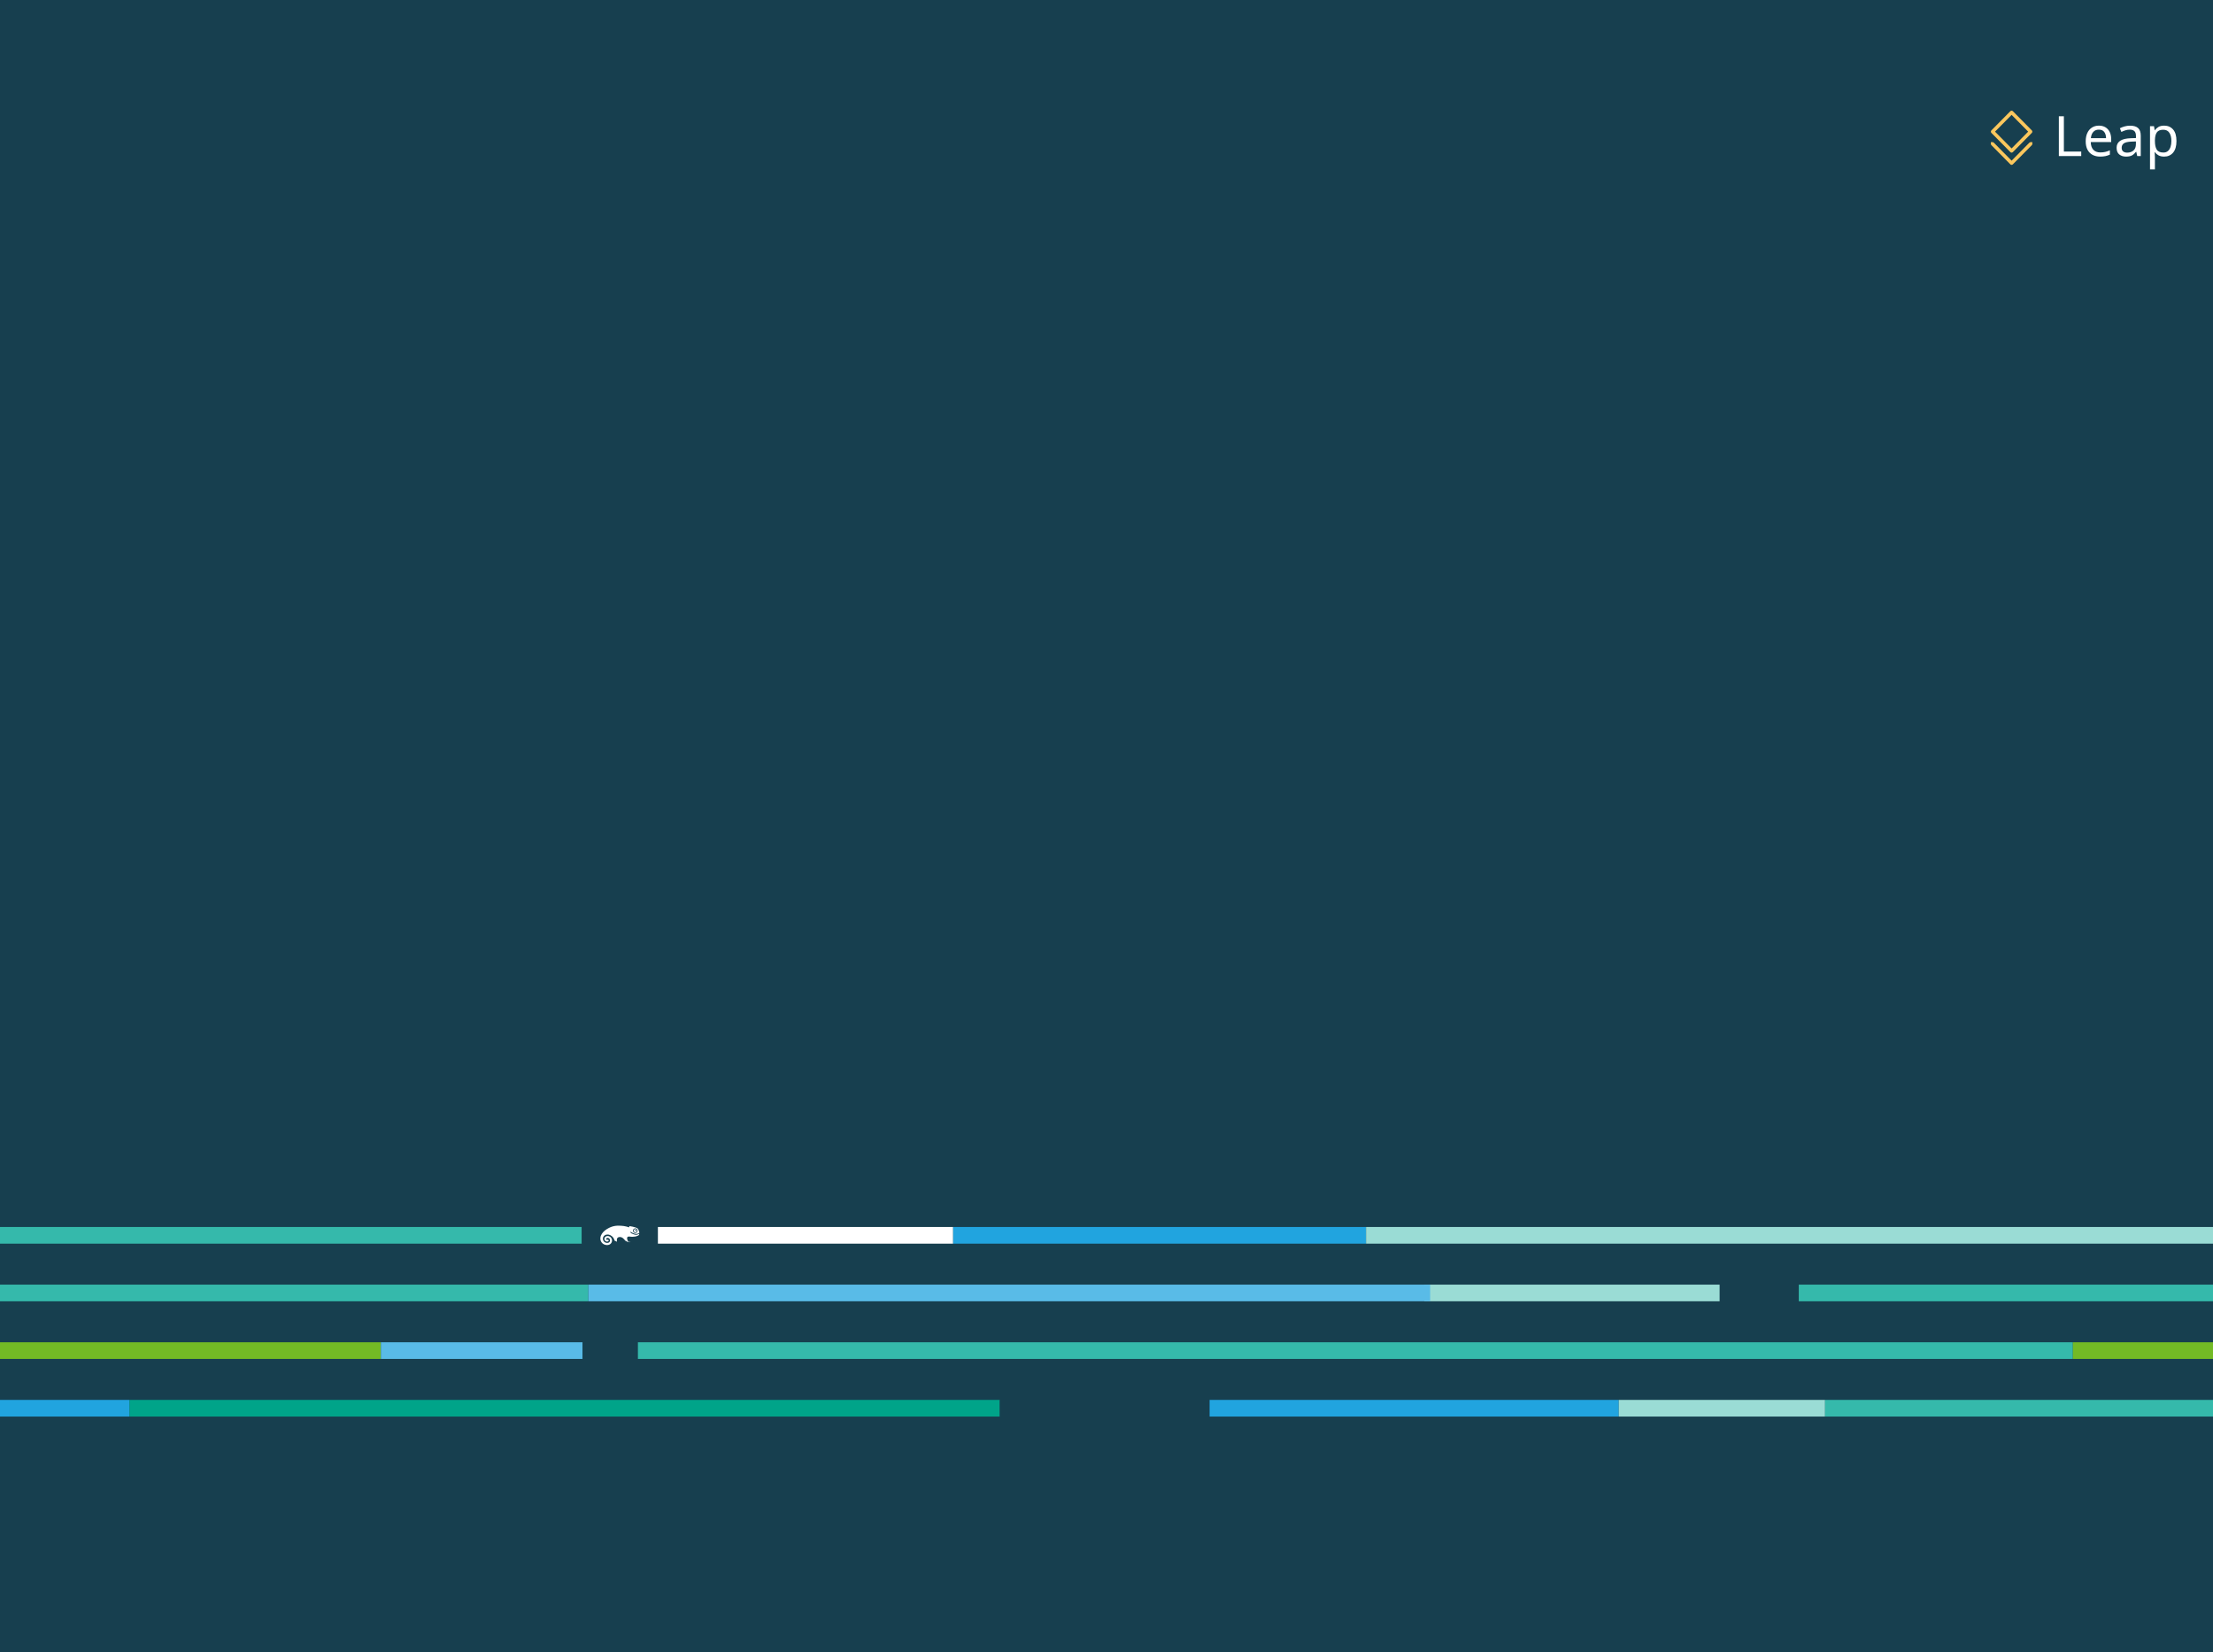
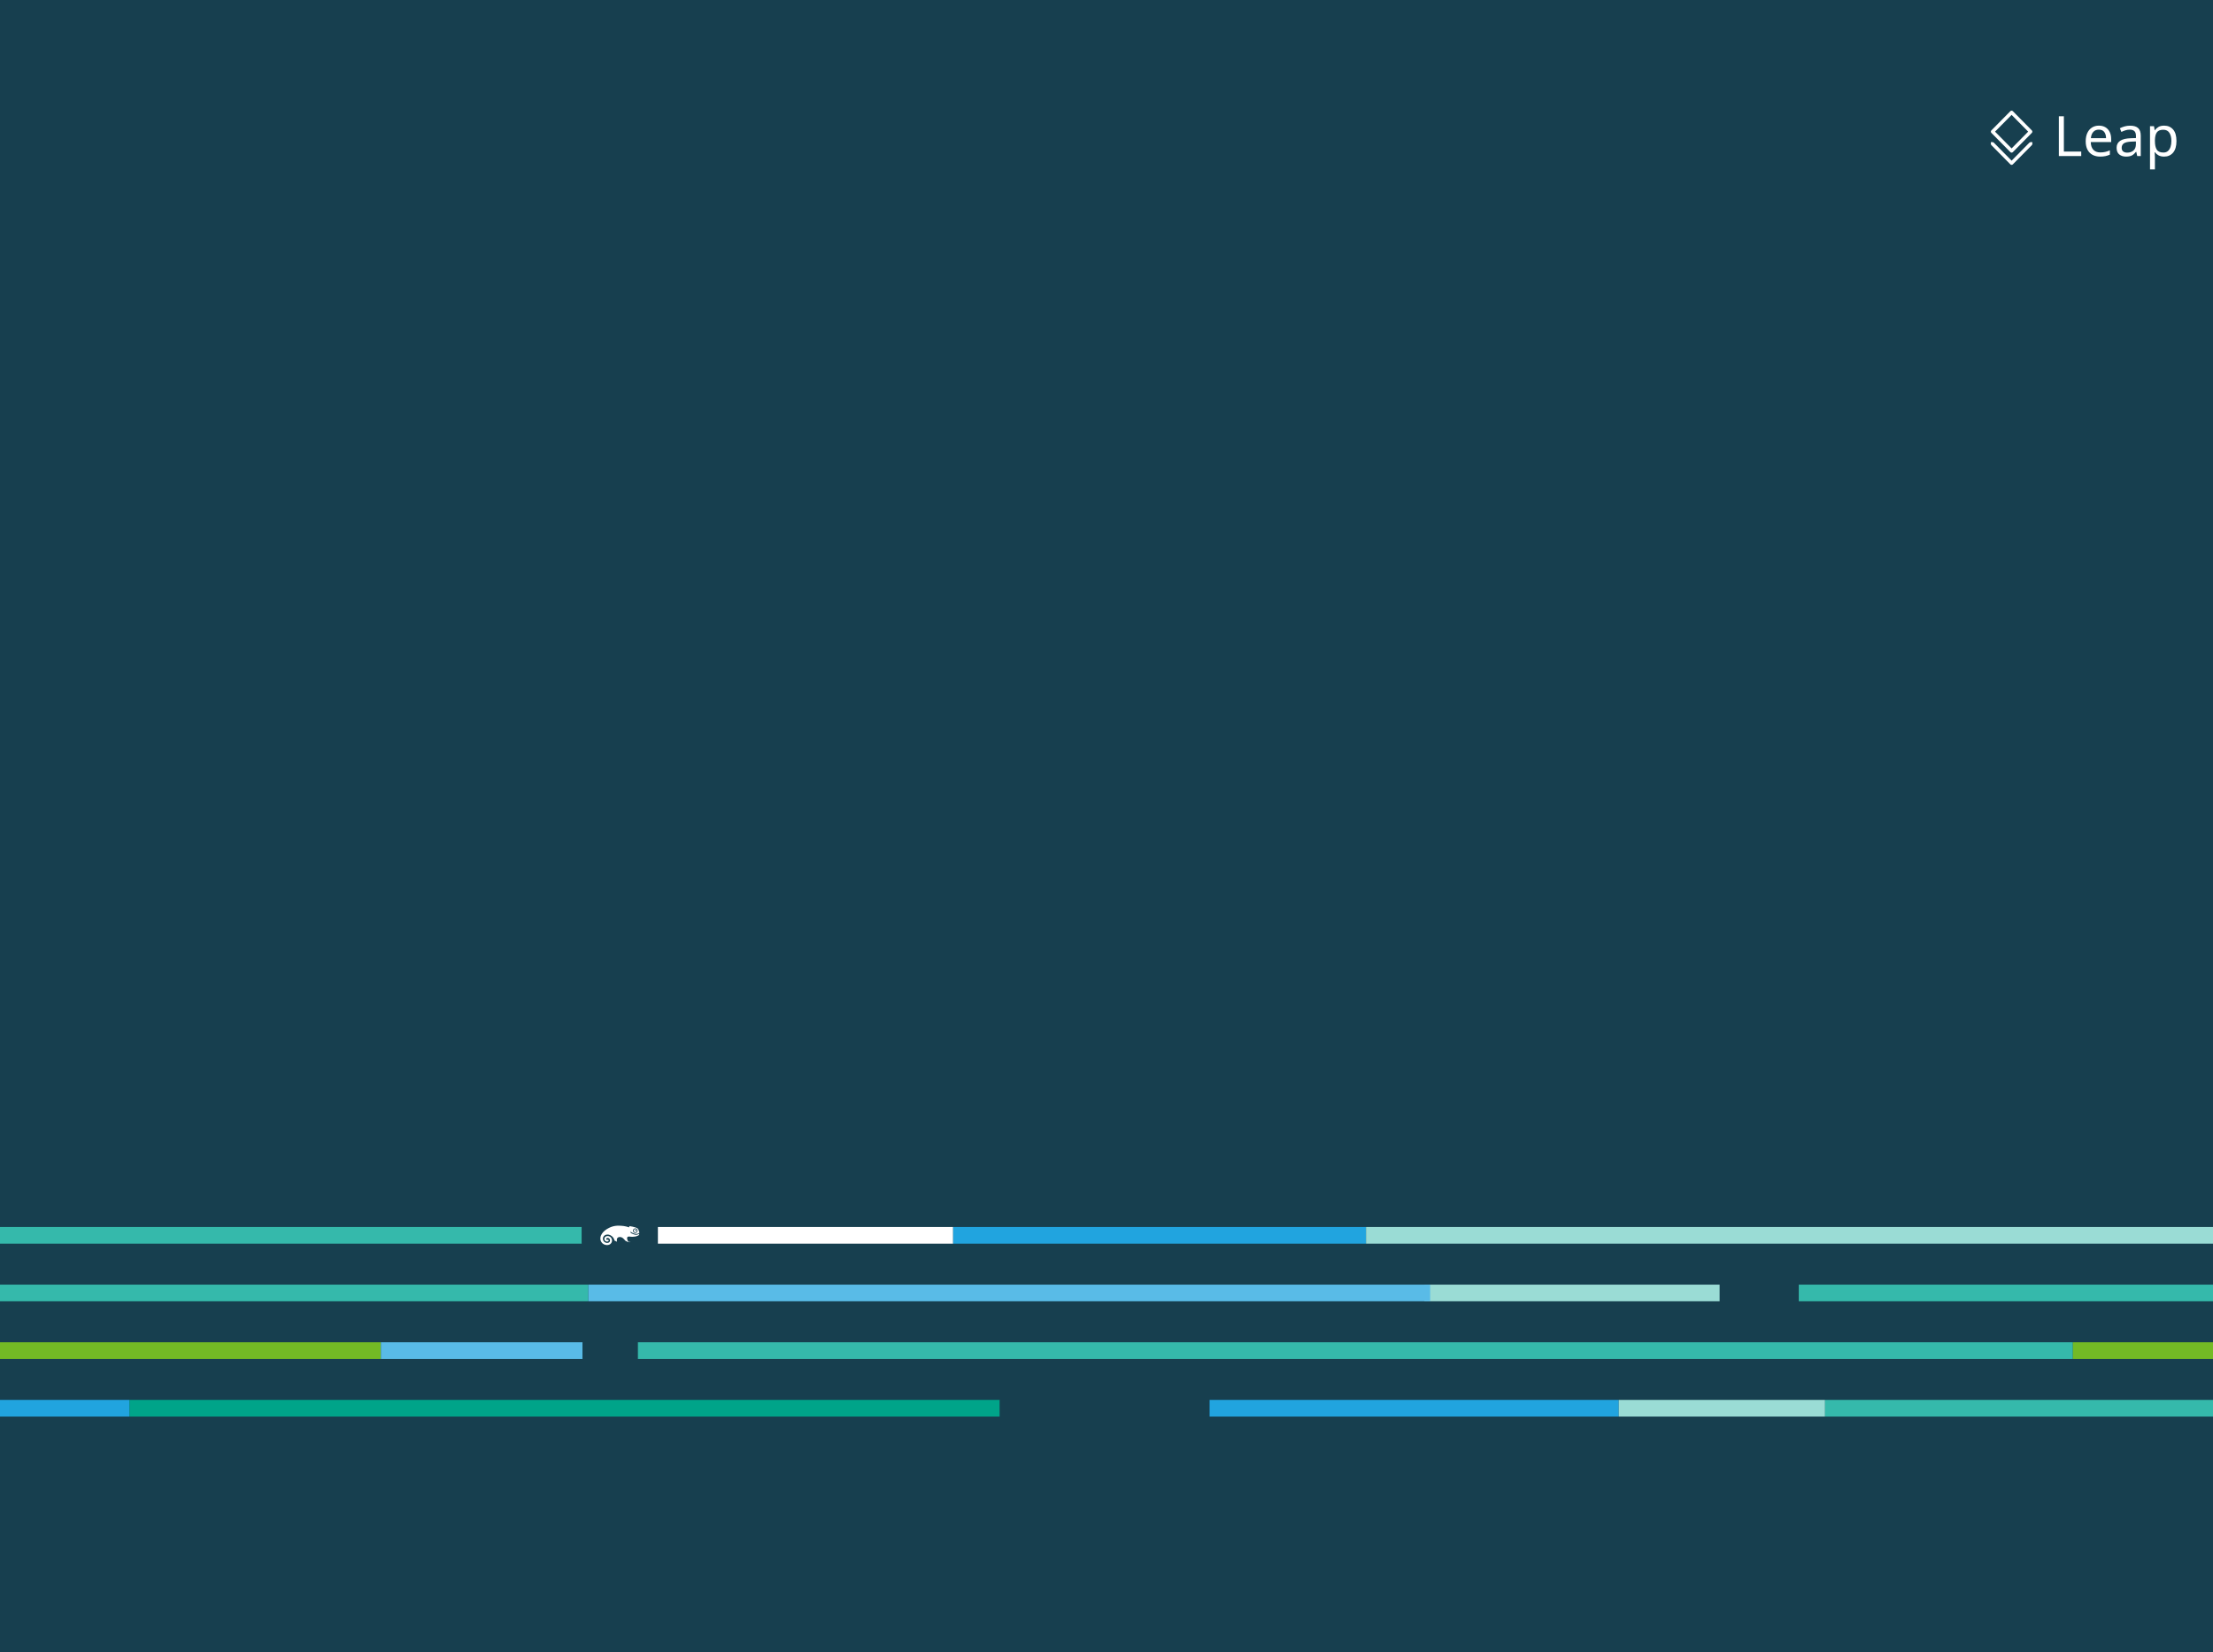
<svg xmlns="http://www.w3.org/2000/svg" width="1600" height="1194" viewBox="0 0 1600 1194" version="1.1" id="SVGRoot">
  <defs id="defs10" />
  <g id="layer1">
    <path id="rect25" style="fill:#173f4f;fill-opacity:1;stroke-width:0.962" d="M 0,0 H 1600 V 1200 H 0 Z" />
    <rect style="fill:#35b9ab;fill-opacity:1;stroke-width:0.845" id="rect859" width="420.63" height="12.037" x="0" y="887" />
    <rect style="fill:#173f4f;fill-opacity:1;stroke-width:1.135" id="rect865" width="55.027" height="12.037" x="420.63" y="887" />
    <rect style="fill:#ffffff;fill-opacity:1;stroke-width:1.992" id="rect869" width="213.438" height="12.037" x="475.664" y="887" />
    <rect style="fill:#21a4df;fill-opacity:1;stroke-width:1.82" id="rect873" width="298.48" height="12.037" x="689.164" y="887" />
    <rect style="fill:#9adcd5;fill-opacity:1;stroke-width:0.7" id="rect877" width="612.356" height="12.037" x="987.644" y="887" />
    <rect style="fill:#35b9ab;fill-opacity:1;stroke-width:0.849" id="rect859-3" width="425.374" height="12.037" x="0" y="928.667" />
    <rect style="fill:#173f4f;fill-opacity:1;stroke-width:1.135" id="rect865-6" width="55.027" height="12.037" x="1262.873" y="928.667" />
    <rect style="fill:#9adcd5;fill-opacity:1;stroke-width:1.992" id="rect869-7" width="213.438" height="12.037" x="1029.839" y="928.667" />
    <rect style="fill:#35b9ab;fill-opacity:1;stroke-width:1.823" id="rect873-5" width="299.473" height="12.037" x="1300.527" y="928.667" />
    <rect style="fill:#59bbe7;fill-opacity:1;stroke-width:0.698" id="rect877-3" width="608.632" height="12.037" x="425.374" y="928.667" />
    <rect style="fill:#73ba25;fill-opacity:1;stroke-width:0.672" id="rect932" width="275.374" height="12.037" x="0" y="970.333" />
    <rect style="fill:#59bbe7;fill-opacity:1;stroke-width:0.791" id="rect937" width="145.833" height="12.037" x="275.374" y="970.333" />
    <rect style="fill:#173f4f;fill-opacity:1;stroke-width:0.804" id="rect957" width="40" height="12.037" x="421.207" y="970.333" />
    <rect style="fill:#35b9ab;fill-opacity:1;stroke-width:3.724" id="rect961" width="1037.5" height="12.037" x="461.207" y="970.333" />
    <rect style="fill:#73ba25;fill-opacity:1;stroke-width:0.885" id="rect965" width="101.293" height="12.037" x="1498.707" y="970.333" />
    <rect style="fill:#21a4df;fill-opacity:1;stroke-width:0.799" id="rect976" width="93.756" height="12.037" x="0" y="1012" />
    <rect style="fill:#00a489;fill-opacity:1;stroke-width:0.705" id="rect980" width="629.167" height="12.037" x="93.707" y="1012" />
    <rect style="fill:#173f4f;fill-opacity:1;stroke-width:0.784" id="rect984" width="151.667" height="12.037" x="722.874" y="1012" />
    <rect style="fill:#21a4df;fill-opacity:1;stroke-width:0.579" id="rect992" width="295.833" height="12.037" x="874.54" y="1012" />
    <rect style="fill:#9adcd5;fill-opacity:1;stroke-width:0.587" id="rect996" width="149.167" height="12.037" x="1170.373" y="1012" />
    <rect style="fill:#35b9ab;fill-opacity:1;stroke-width:0.822" id="rect998" width="280.46" height="12.037" x="1319.54" y="1012" />
    <g transform="matrix(0.0941817,0,0,0.0941817,410.0408,844.4088)" fill="#73ba25" id="g64" style="fill:#ffffff">
      <path id="Geeko" d="m 523.71,467.88 c -3.311,-0.119 -6.451,1.051 -8.85,3.301 -2.399,2.25 -3.815,5.298 -3.915,8.599 -0.23,6.821 5.111,12.559 11.916,12.81 3.309,0.1 6.465,-1.07 8.878,-3.32 2.41,-2.261 3.795,-5.311 3.901,-8.599 0.23,-6.819 -5.109,-12.549 -11.93,-12.791 z m 2.021,13.512 c -3.031,0 -5.479,-1.64 -5.479,-3.65 0,-2.029 2.448,-3.66 5.479,-3.66 3.031,0 5.486,1.631 5.486,3.66 0,2.01 -2.457,3.65 -5.486,3.65 z m 28.798,14.729 c 0.089,-0.069 0.295,-0.251 0.268,-0.419 -0.685,-4.279 -7.059,-25.029 -11.884,-30.019 -1.329,-1.359 -2.394,-2.699 -4.55,-3.96 -17.454,-10.171 -58.863,-16.309 -60.803,-16.59 0,0 -0.195,-0.041 -0.33,0.091 -0.105,0.102 -0.125,0.3 -0.125,0.3 0,0 -0.16,8.58 -0.184,9.539 -4.229,-1.421 -34.972,-11.351 -63.791,-12.351 -24.44,-0.859 -60.033,-4.02 -107.2,24.98 l -1.394,0.868 c -22.19,13.841 -37.51,30.91 -45.518,50.739 -2.512,6.24 -5.889,20.32 -2.541,33.569 1.442,5.791 4.13,11.61 7.756,16.819 8.194,11.77 21.944,19.58 36.749,20.899 20.904,1.87 36.733,-7.519 42.363,-25.099 3.871,-12.13 0,-29.928 -14.839,-39.007 -12.07,-7.391 -25.049,-5.711 -32.578,-0.73 -6.531,4.33 -10.23,11.06 -10.165,18.451 0.151,13.11 11.444,20.078 19.564,20.099 2.359,0 4.728,-0.41 7.399,-1.28 0.951,-0.289 1.845,-0.649 2.831,-1.259 l 0.309,-0.181 0.195,-0.13 -0.065,0.039 c 1.85,-1.261 2.964,-3.311 2.964,-5.511 0,-0.6 -0.084,-1.208 -0.256,-1.821 -0.959,-3.32 -4.239,-5.328 -7.638,-4.709 l -0.46,0.109 -0.621,0.189 -0.901,0.31 c -1.87,0.46 -3.269,0.5 -3.569,0.51 -0.951,-0.061 -5.625,-1.461 -5.625,-6.58 v -0.07 c 0,-1.88 0.754,-3.199 1.17,-3.92 1.454,-2.28 5.435,-4.518 10.814,-4.05 7.059,0.61 12.149,4.23 15.52,11.06 3.129,6.349 2.31,14.159 -2.11,19.88 -4.39,5.668 -12.205,8.078 -22.598,6.959 -10.481,-1.159 -19.34,-7.191 -24.303,-16.579 -4.856,-9.178 -5.121,-20.059 -0.686,-28.418 10.609,-20.029 30.649,-19.82 41.637,-17.921 16.26,2.82 34.758,17.819 41.319,35.138 1.059,2.761 1.599,4.949 2.071,6.95 l 0.709,2.99 18.37,8.969 c 0.395,0.193 0.528,0.258 0.686,0.14 0.189,-0.141 0.081,-0.53 0.081,-0.53 -0.114,-0.41 -0.381,-0.789 -0.805,-5.93 -0.349,-4.562 -1.059,-17.051 5.228,-23.24 2.441,-2.419 6.161,-4.578 9.099,-5.269 12.04,-2.941 26.159,-0.912 39.507,14.539 6.91,7.98 10.279,11.619 11.97,13.249 0,0 0.385,0.363 0.589,0.531 0.223,0.183 0.369,0.338 0.695,0.519 0.558,0.31 22.954,10.621 22.954,10.621 0,0 0.265,0.132 0.461,-0.11 0.194,-0.24 0.01,-0.479 0.01,-0.479 -0.149,-0.17 -14.199,-18.328 -11.698,-33.279 1.97,-11.909 11.447,-10.83 24.558,-9.35 4.279,0.5 9.152,1.059 14.196,1.172 14.084,0.089 29.254,-2.511 38.604,-6.601 6.049,-2.629 9.909,-4.379 12.328,-6.579 0.87,-0.721 1.321,-1.891 1.791,-3.15 l 0.33,-0.831 c 0.391,-1.021 0.966,-3.171 1.219,-4.35 0.102,-0.519 0.221,-1.027 -0.209,-1.359 -0.393,-0.303 -1.294,0.24 -1.294,0.24 -4.106,2.471 -14.369,7.151 -23.965,7.35 -11.914,0.24 -36.054,-12.061 -38.555,-13.36 -1.674,-3.986 -3.346,-7.972 -5.044,-11.948 17.27,11.379 31.594,17.668 42.559,18.638 12.207,1.087 21.723,-5.572 25.853,-8.343 0.541,-0.359 1.08,-0.762 1.576,-1.149 z m -48.992,-16.369 c 0.175,-4.73 2.155,-9.12 5.614,-12.34 3.46,-3.231 7.975,-4.9 12.708,-4.749 9.76,0.349 17.43,8.589 17.095,18.338 -0.184,4.73 -2.164,9.12 -5.614,12.33 -3.46,3.25 -7.964,4.92 -12.719,4.76 -9.75,-0.36 -17.411,-8.58 -17.084,-18.338 z" clip-rule="evenodd" fill-rule="evenodd" style="fill:#ffffff" />
      <g transform="matrix(1.7539,0,0,1.7539,-692,-166.47)" id="g62" style="fill:#ffffff">
        <path d="m 667.46,415.23 c 1.218,0 2.188,0.99 2.188,2.229 0,1.257 -0.971,2.237 -2.198,2.237 -1.218,0 -2.208,-0.98 -2.208,-2.237 0,-1.238 0.99,-2.229 2.208,-2.229 z m -0.01,0.346 c -0.98,0 -1.782,0.842 -1.782,1.882 0,1.06 0.802,1.891 1.792,1.891 0.99,0.011 1.782,-0.831 1.782,-1.881 0,-1.05 -0.792,-1.892 -1.782,-1.892 z m -0.416,3.179 h -0.396 v -2.485 c 0.208,-0.03 0.406,-0.06 0.703,-0.06 0.377,0 0.624,0.079 0.772,0.188 0.149,0.108 0.229,0.276 0.229,0.515 0,0.326 -0.218,0.524 -0.485,0.604 v 0.021 c 0.218,0.039 0.366,0.237 0.416,0.604 0.06,0.387 0.118,0.535 0.158,0.614 h -0.416 c -0.06,-0.079 -0.119,-0.307 -0.168,-0.634 -0.06,-0.316 -0.218,-0.436 -0.535,-0.436 h -0.277 v 1.069 z m 0,-1.377 h 0.287 c 0.327,0 0.604,-0.118 0.604,-0.426 0,-0.218 -0.158,-0.436 -0.604,-0.436 -0.129,0 -0.218,0.01 -0.287,0.021 z" fill="#73ba25" id="path60" style="fill:#ffffff" />
      </g>
    </g>
-     <path d="m 1454.335,80 a 1.25,1.265 0 0 0 -0.825,0.364 l -13.749,13.909 a 1.25,1.265 0 0 0 0,1.788 l 13.749,13.909 a 1.25,1.265 0 0 0 1.767,0 l 13.749,-13.909 a 1.25,1.265 0 0 0 0,-1.788 L 1455.278,80.364 A 1.25,1.265 0 0 0 1454.336,80 Z m 0.058,3.047 11.982,12.121 -11.982,12.121 -11.981,-12.121 z m -14.999,19.706 v 1.265 a 1.25,1.264 0 0 0 0.367,0.894 l 13.749,13.909 a 1.25,1.265 0 0 0 1.767,0 l 13.749,-13.909 a 1.25,1.264 0 0 0 0.367,-0.894 1.25,1.264 0 0 0 0,-0.057 v -1.205 h -1.25 a 1.25,1.264 0 0 0 -0.883,0.372 l -12.865,13.015 -12.865,-13.015 a 1.25,1.264 0 0 0 -0.883,-0.364 v -0.002 z" color="#000000" color-rendering="auto" dominant-baseline="auto" fill="#fbc75d" image-rendering="auto" shape-rendering="auto" solid-color="#000000" stop-color="#000000" style="font-variant-ligatures:normal;font-variant-position:normal;font-variant-caps:normal;font-variant-numeric:normal;font-variant-alternates:normal;font-variant-east-asian:normal;font-feature-settings:normal;font-variation-settings:normal;text-indent:0;text-decoration:none;text-decoration-line:none;text-decoration-style:solid;text-decoration-color:#000000;text-transform:none;text-orientation:mixed;white-space:normal;shape-padding:0;shape-margin:0;inline-size:0;isolation:auto;mix-blend-mode:normal;fill:#fbc75d;fill-opacity:1;stroke-width:0.168" id="path64-3" />
+     <path d="m 1454.335,80 a 1.25,1.265 0 0 0 -0.825,0.364 l -13.749,13.909 a 1.25,1.265 0 0 0 0,1.788 l 13.749,13.909 a 1.25,1.265 0 0 0 1.767,0 l 13.749,-13.909 a 1.25,1.265 0 0 0 0,-1.788 L 1455.278,80.364 A 1.25,1.265 0 0 0 1454.336,80 Z m 0.058,3.047 11.982,12.121 -11.982,12.121 -11.981,-12.121 z m -14.999,19.706 v 1.265 a 1.25,1.264 0 0 0 0.367,0.894 l 13.749,13.909 a 1.25,1.265 0 0 0 1.767,0 l 13.749,-13.909 a 1.25,1.264 0 0 0 0.367,-0.894 1.25,1.264 0 0 0 0,-0.057 v -1.205 h -1.25 a 1.25,1.264 0 0 0 -0.883,0.372 l -12.865,13.015 -12.865,-13.015 a 1.25,1.264 0 0 0 -0.883,-0.364 v -0.002 z" color="#000000" color-rendering="auto" dominant-baseline="auto" fill="#fbc75d" image-rendering="auto" shape-rendering="auto" solid-color="#000000" stop-color="#000000" style="font-variant-ligatures:normal;font-variant-position:normal;font-variant-caps:normal;font-variant-numeric:normal;font-variant-alternates:normal;font-variant-east-asian:normal;font-feature-settings:normal;font-variation-settings:normal;text-indent:0;text-decoration:none;text-decoration-line:none;text-decoration-style:solid;text-decoration-color:#000000;text-transform:none;text-orientation:mixed;white-space:normal;shape-padding:0;shape-margin:0;inline-size:0;isolation:auto;mix-blend-mode:normal;fill:#ffffff;fill-opacity:1;stroke-width:0.168" id="path64-3" />
    <text xml:space="preserve" style="font-style:normal;font-weight:normal;font-size:40.257px;line-height:1.25;font-family:sans-serif;fill:#ffffff;fill-opacity:1;stroke:none;stroke-width:1.006" x="1484.653" y="112.795" id="text323-6">
      <tspan id="tspan321-7" x="1484.653" y="112.795" style="font-style:normal;font-variant:normal;font-weight:normal;font-stretch:normal;font-family:'Source Sans Pro';-inkscape-font-specification:'Source Sans Pro';fill:#ffffff;stroke-width:1.006">Leap</tspan>
    </text>
  </g>
</svg>
